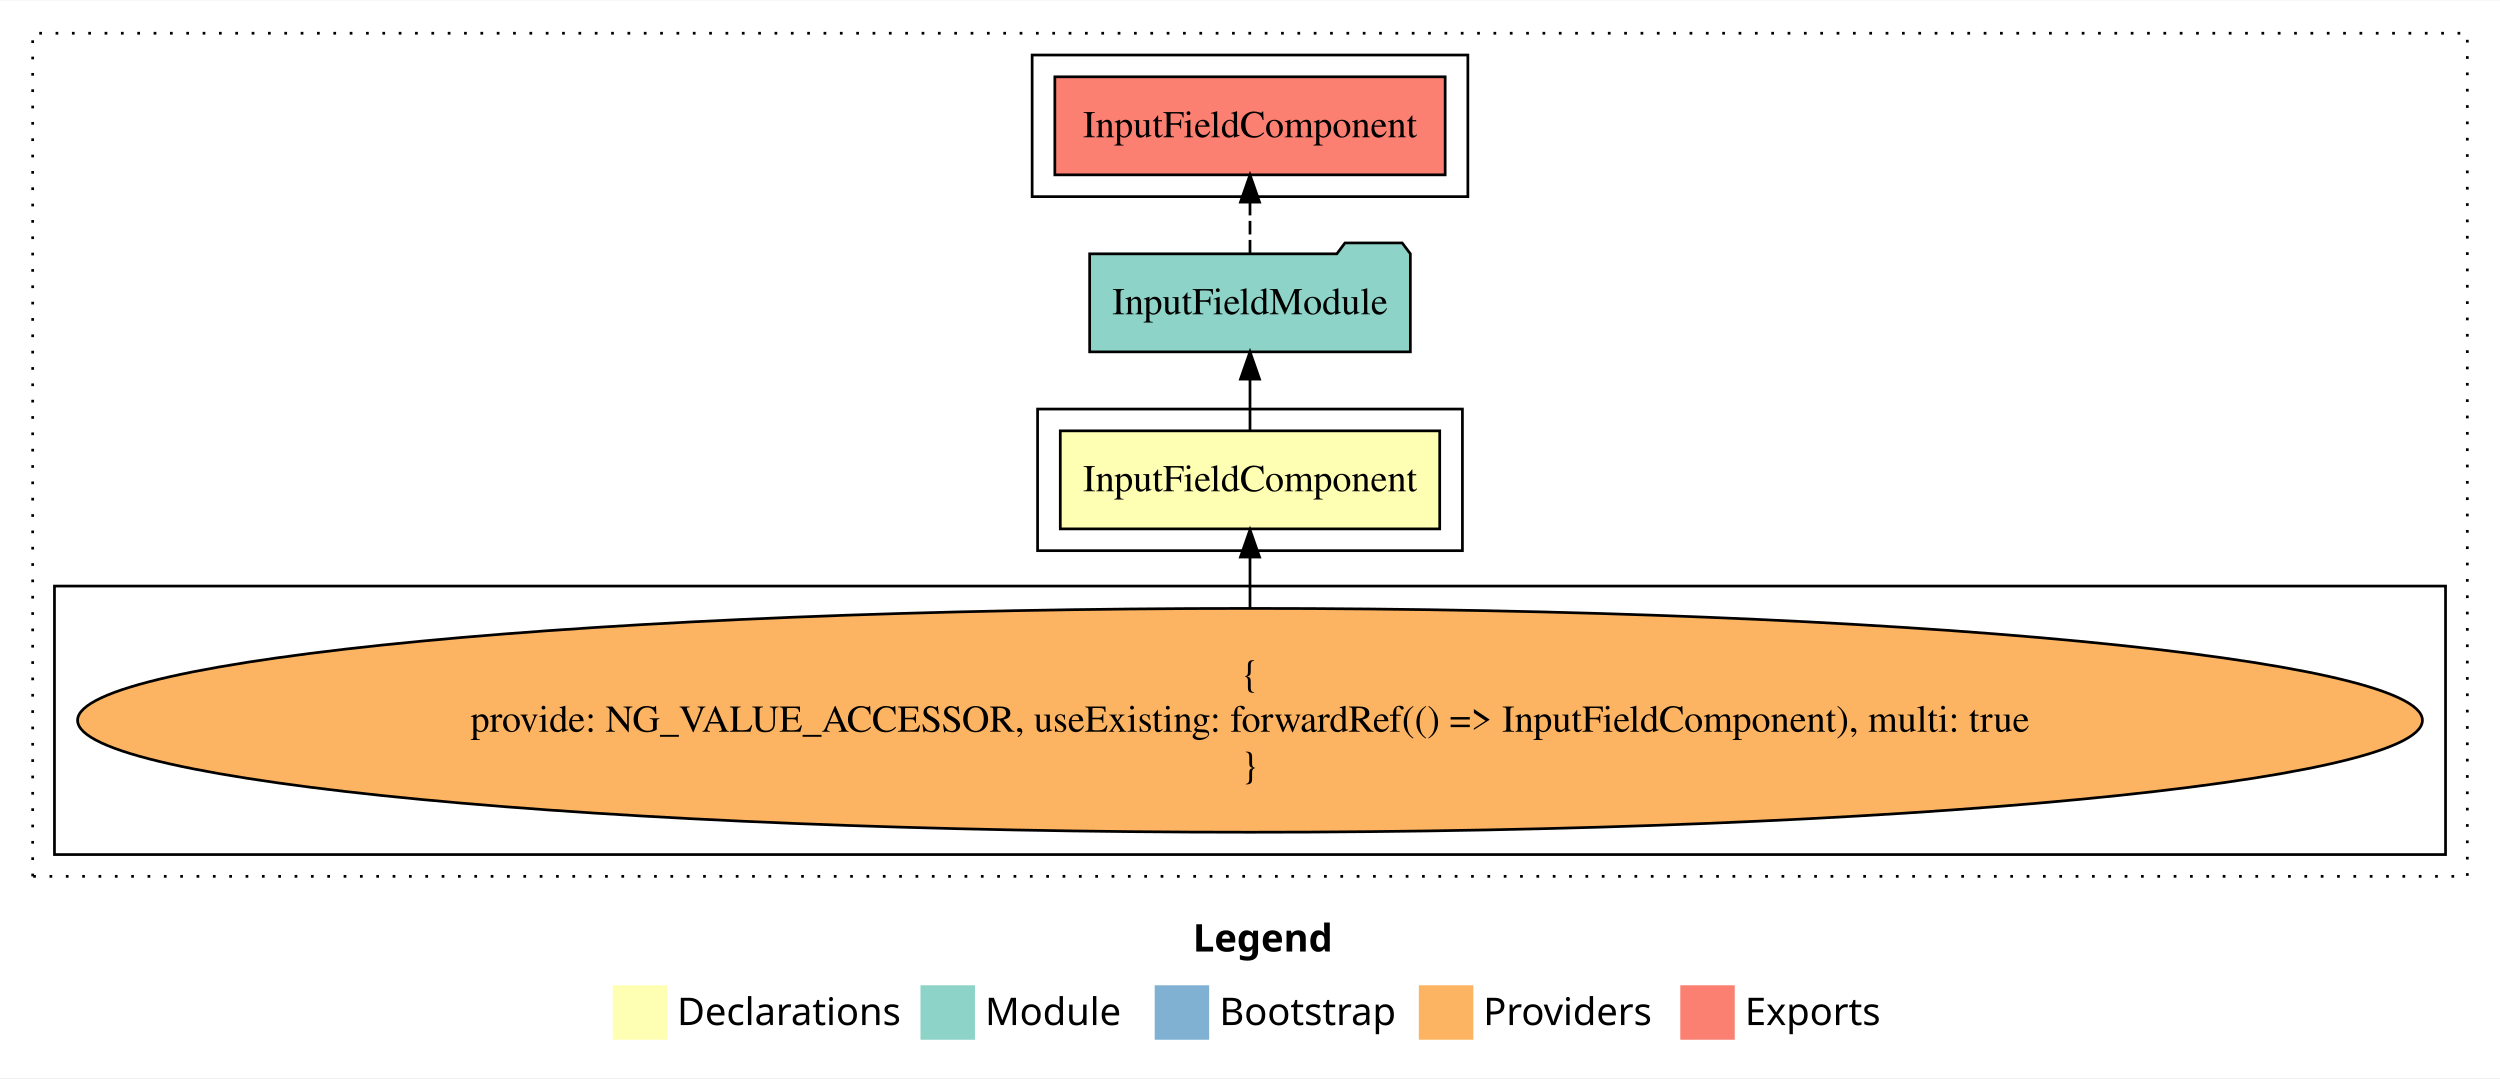
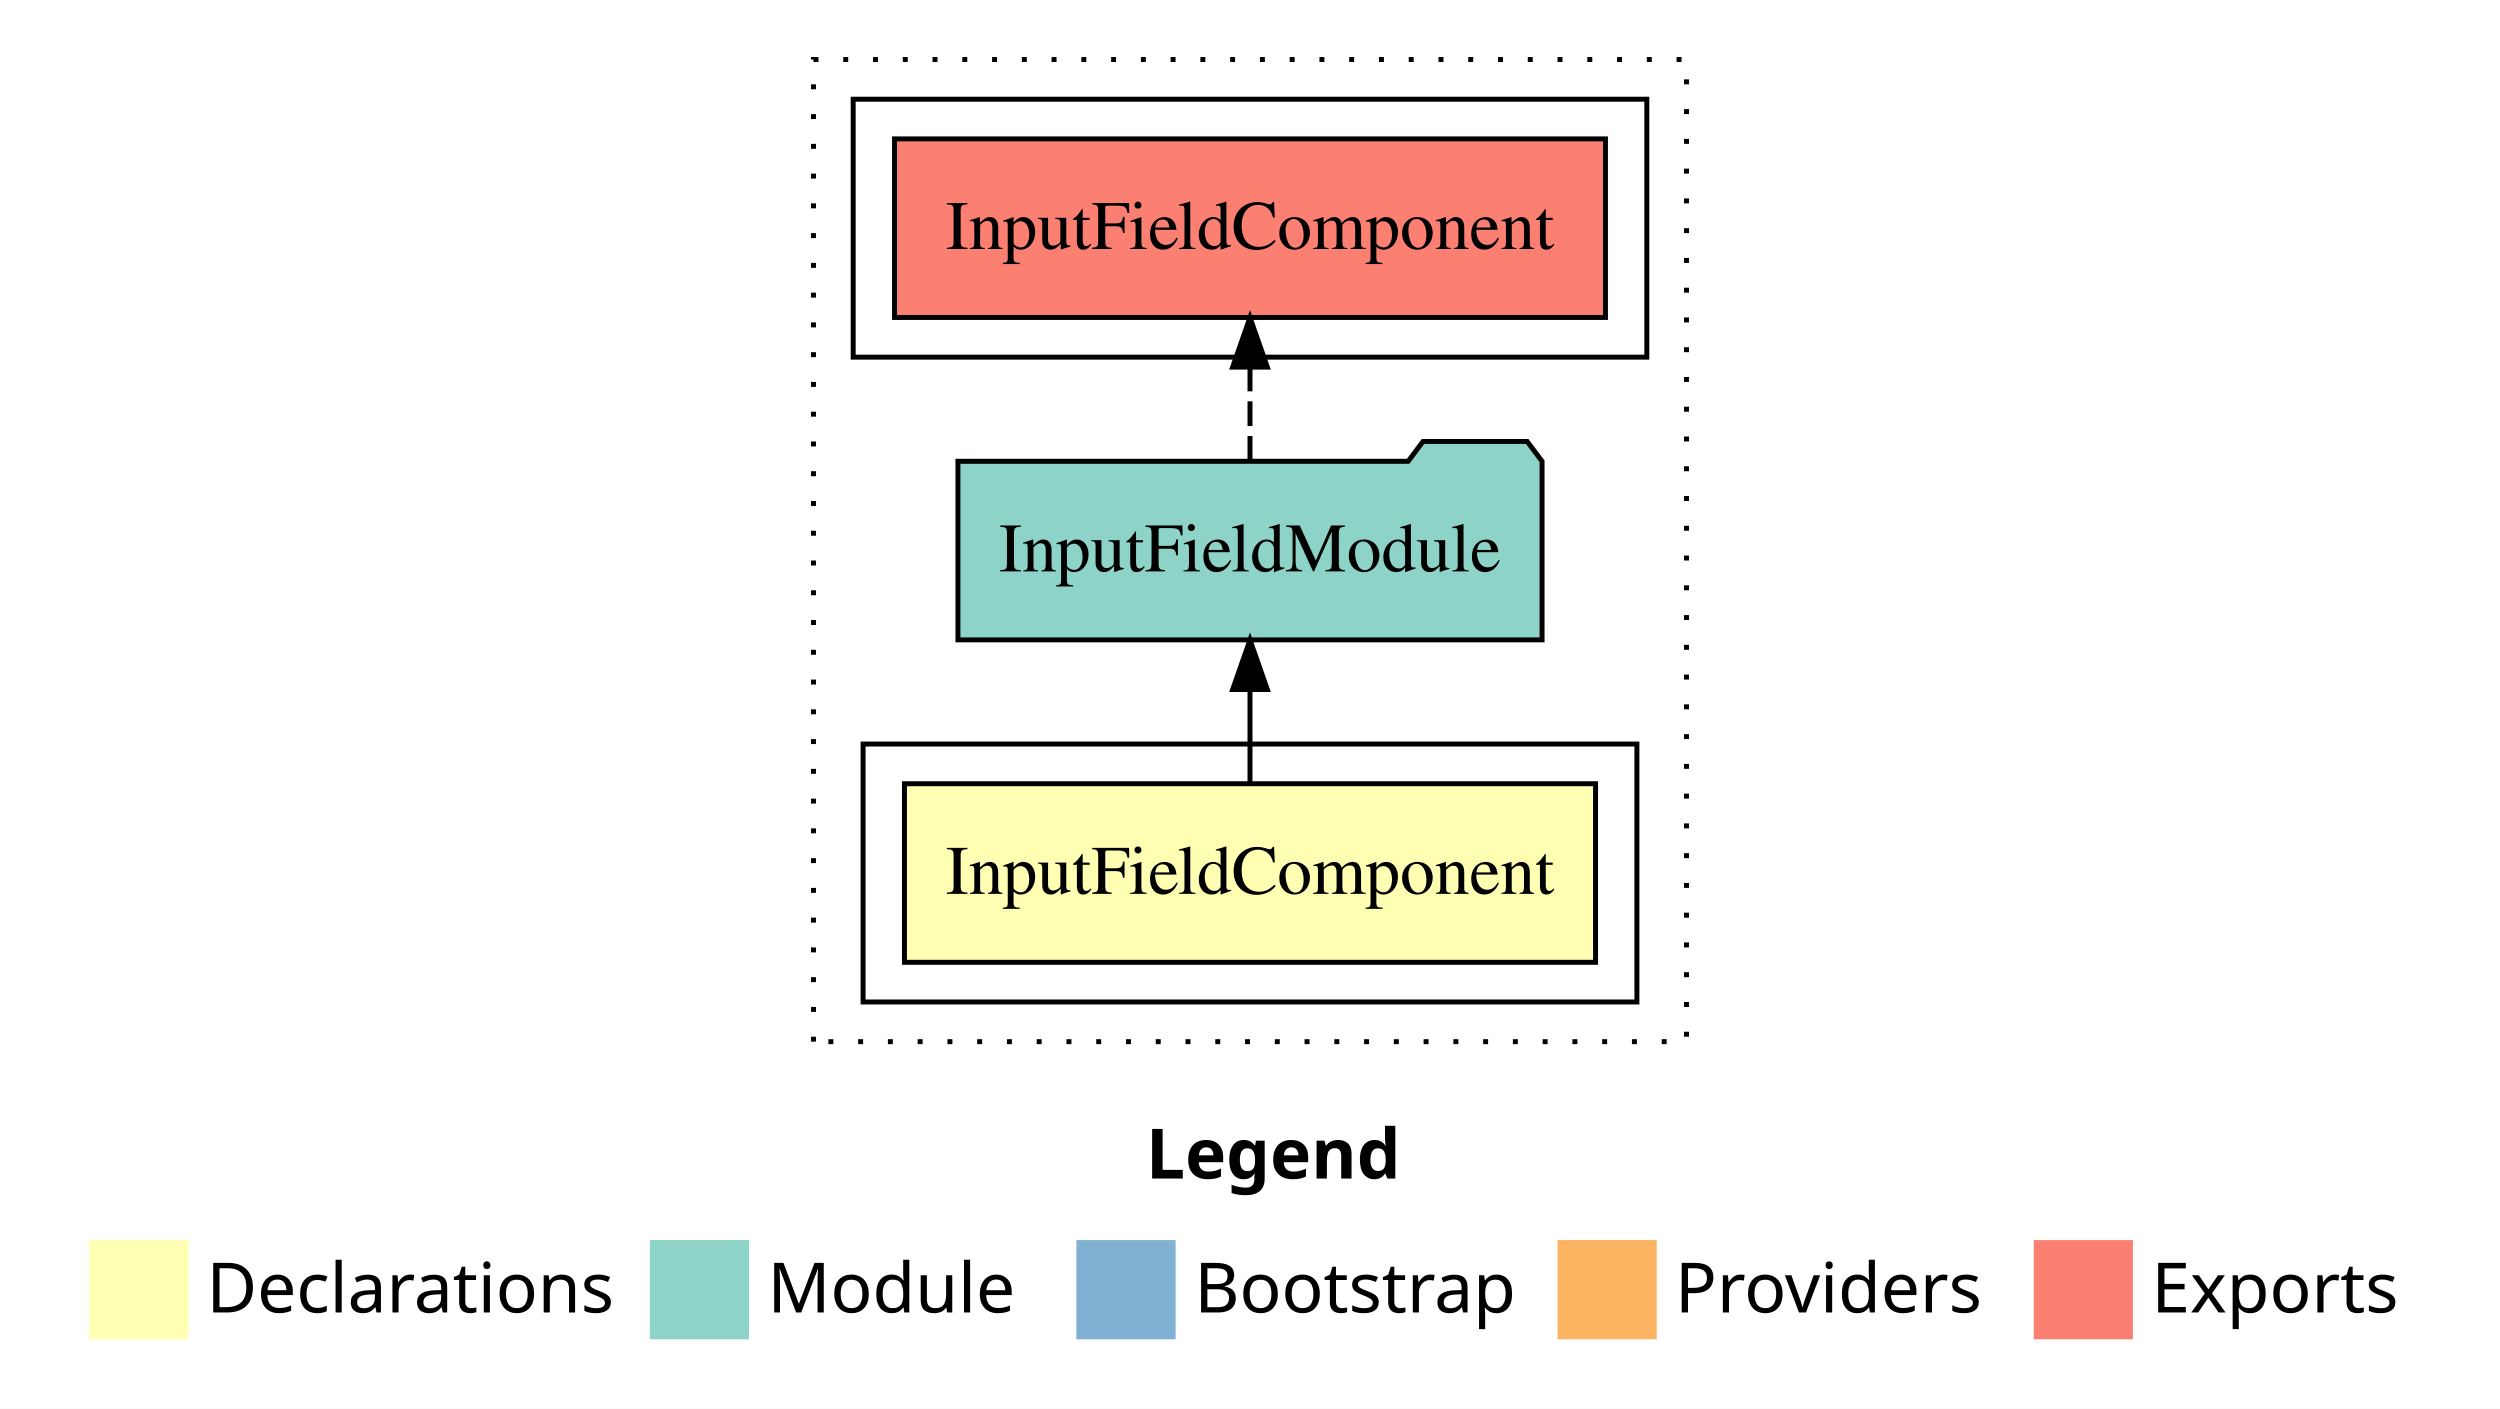
- <svg xmlns="http://www.w3.org/2000/svg" width="918pt" height="396pt" viewBox="0.00 0.00 918.00 395.59">
-   <g id="graph0" class="graph" transform="scale(1 1) rotate(0) translate(4 391.5901)">
-     <polygon fill="#ffffff" stroke="transparent" points="-4,4 -4,-391.59 914,-391.59 914,4 -4,4" />
-     <text text-anchor="start" x="434.009" y="-42.4" font-family="sans-serif" font-weight="bold" font-size="14.00" fill="#000000">Legend</text>
-     <polygon fill="#ffffb3" stroke="transparent" points="221,-10 221,-30 241,-30 241,-10 221,-10" />
-     <text text-anchor="start" x="244.629" y="-15.4" font-family="sans-serif" font-size="14.00" fill="#000000">  Declarations</text>
-     <polygon fill="#8dd3c7" stroke="transparent" points="334,-10 334,-30 354,-30 354,-10 334,-10" />
-     <text text-anchor="start" x="357.725" y="-15.4" font-family="sans-serif" font-size="14.00" fill="#000000">  Module</text>
-     <polygon fill="#80b1d3" stroke="transparent" points="420,-10 420,-30 440,-30 440,-10 420,-10" />
-     <text text-anchor="start" x="443.781" y="-15.4" font-family="sans-serif" font-size="14.00" fill="#000000">  Bootstrap</text>
-     <polygon fill="#fdb462" stroke="transparent" points="517,-10 517,-30 537,-30 537,-10 517,-10" />
-     <text text-anchor="start" x="540.673" y="-15.4" font-family="sans-serif" font-size="14.00" fill="#000000">  Providers</text>
-     <polygon fill="#fb8072" stroke="transparent" points="613,-10 613,-30 633,-30 633,-10 613,-10" />
-     <text text-anchor="start" x="636.726" y="-15.4" font-family="sans-serif" font-size="14.00" fill="#000000">  Exports</text>
+ <svg xmlns="http://www.w3.org/2000/svg" width="504pt" height="284pt" viewBox="0.00 0.00 504.00 284.00">
+   <g id="graph0" class="graph" transform="scale(1 1) rotate(0) translate(4 280)">
+     <polygon fill="#ffffff" stroke="transparent" points="-4,4 -4,-280 500,-280 500,4 -4,4" />
+     <text text-anchor="start" x="227.009" y="-42.4" font-family="sans-serif" font-weight="bold" font-size="14.00" fill="#000000">Legend</text>
+     <polygon fill="#ffffb3" stroke="transparent" points="14,-10 14,-30 34,-30 34,-10 14,-10" />
+     <text text-anchor="start" x="37.629" y="-15.4" font-family="sans-serif" font-size="14.00" fill="#000000">  Declarations</text>
+     <polygon fill="#8dd3c7" stroke="transparent" points="127,-10 127,-30 147,-30 147,-10 127,-10" />
+     <text text-anchor="start" x="150.725" y="-15.4" font-family="sans-serif" font-size="14.00" fill="#000000">  Module</text>
+     <polygon fill="#80b1d3" stroke="transparent" points="213,-10 213,-30 233,-30 233,-10 213,-10" />
+     <text text-anchor="start" x="236.781" y="-15.4" font-family="sans-serif" font-size="14.00" fill="#000000">  Bootstrap</text>
+     <polygon fill="#fdb462" stroke="transparent" points="310,-10 310,-30 330,-30 330,-10 310,-10" />
+     <text text-anchor="start" x="333.673" y="-15.4" font-family="sans-serif" font-size="14.00" fill="#000000">  Providers</text>
+     <polygon fill="#fb8072" stroke="transparent" points="406,-10 406,-30 426,-30 426,-10 406,-10" />
+     <text text-anchor="start" x="429.726" y="-15.4" font-family="sans-serif" font-size="14.00" fill="#000000">  Exports</text>
    <g id="clust1" class="cluster">
-       <polygon fill="none" stroke="#000000" stroke-dasharray="1,5" points="8,-70 8,-379.59 902,-379.59 902,-70 8,-70" />
+       <polygon fill="none" stroke="#000000" stroke-dasharray="1,5" points="160,-70 160,-268 336,-268 336,-70 160,-70" />
    </g>
    <g id="clust2" class="cluster">
-       <polygon fill="none" stroke="#000000" points="377,-189.59 377,-241.59 533,-241.59 533,-189.59 377,-189.59" />
-     </g>
-     <g id="clust3" class="cluster">
-       <polygon fill="none" stroke="#000000" points="16,-78 16,-176.59 894,-176.59 894,-78 16,-78" />
+       <polygon fill="none" stroke="#000000" points="170,-78 170,-130 326,-130 326,-78 170,-78" />
    </g>
    <g id="clust5" class="cluster">
-       <polygon fill="none" stroke="#000000" points="375,-319.59 375,-371.59 535,-371.59 535,-319.59 375,-319.59" />
+       <polygon fill="none" stroke="#000000" points="168,-208 168,-260 328,-260 328,-208 168,-208" />
    </g>
    <g id="node1" class="node">
-       <polygon fill="#ffffb3" stroke="#000000" points="524.662,-233.59 385.338,-233.59 385.338,-197.59 524.662,-197.59 524.662,-233.59" />
-       <text text-anchor="middle" x="455" y="-211.39" font-family="Times,serif" font-size="14.00" fill="#000000">InputFieldComponent</text>
+       <polygon fill="#ffffb3" stroke="#000000" points="317.662,-122 178.338,-122 178.338,-86 317.662,-86 317.662,-122" />
+       <text text-anchor="middle" x="248" y="-99.8" font-family="Times,serif" font-size="14.00" fill="#000000">InputFieldComponent</text>
    </g>
    <g id="node2" class="node">
-       <polygon fill="#8dd3c7" stroke="#000000" points="513.88,-298.59 510.88,-302.59 489.88,-302.59 486.88,-298.59 396.12,-298.59 396.12,-262.59 513.88,-262.59 513.88,-298.59" />
-       <text text-anchor="middle" x="455" y="-276.39" font-family="Times,serif" font-size="14.00" fill="#000000">InputFieldModule</text>
+       <polygon fill="#8dd3c7" stroke="#000000" points="306.88,-187 303.88,-191 282.88,-191 279.88,-187 189.12,-187 189.12,-151 306.88,-151 306.88,-187" />
+       <text text-anchor="middle" x="248" y="-164.8" font-family="Times,serif" font-size="14.00" fill="#000000">InputFieldModule</text>
    </g>
    <g id="edge1" class="edge">
-       <path fill="none" stroke="#000000" d="M455,-233.696C455,-233.696 455,-252.581 455,-252.581" />
-       <polygon fill="#000000" stroke="#000000" points="451.5,-252.581 455,-262.581 458.5,-252.581 451.5,-252.581" />
-     </g>
-     <g id="node4" class="node">
-       <polygon fill="#fb8072" stroke="#000000" points="526.662,-363.59 383.338,-363.59 383.338,-327.59 526.662,-327.59 526.662,-363.59" />
-       <text text-anchor="middle" x="455" y="-341.39" font-family="Times,serif" font-size="14.00" fill="#000000">InputFieldComponent </text>
-     </g>
-     <g id="edge3" class="edge">
-       <path fill="none" stroke="#000000" stroke-dasharray="5,2" d="M455,-298.696C455,-298.696 455,-317.581 455,-317.581" />
-       <polygon fill="#000000" stroke="#000000" points="451.5,-317.581 455,-327.581 458.5,-317.581 451.5,-317.581" />
+       <path fill="none" stroke="#000000" d="M248,-122.106C248,-122.106 248,-140.991 248,-140.991" />
+       <polygon fill="#000000" stroke="#000000" points="244.5,-140.991 248,-150.991 251.5,-140.991 244.5,-140.991" />
    </g>
    <g id="node3" class="node">
-       <ellipse fill="#fdb462" stroke="#000000" cx="455" cy="-127.295" rx="430.513" ry="41.091" />
-       <text text-anchor="middle" x="455" y="-139.895" font-family="Times,serif" font-size="14.00" fill="#000000">{</text>
-       <text text-anchor="middle" x="455" y="-123.095" font-family="Times,serif" font-size="14.00" fill="#000000">    provide: NG_VALUE_ACCESSOR, useExisting: forwardRef(() =&gt; InputFieldComponent), multi: true</text>
-       <text text-anchor="middle" x="455" y="-106.295" font-family="Times,serif" font-size="14.00" fill="#000000">}</text>
+       <polygon fill="#fb8072" stroke="#000000" points="319.662,-252 176.338,-252 176.338,-216 319.662,-216 319.662,-252" />
+       <text text-anchor="middle" x="248" y="-229.8" font-family="Times,serif" font-size="14.00" fill="#000000">InputFieldComponent </text>
    </g>
    <g id="edge2" class="edge">
-       <path fill="none" stroke="#000000" d="M455,-168.599C455,-168.599 455,-187.255 455,-187.255" />
-       <polygon fill="#000000" stroke="#000000" points="451.5,-187.255 455,-197.255 458.5,-187.255 451.5,-187.255" />
+       <path fill="none" stroke="#000000" stroke-dasharray="5,2" d="M248,-187.106C248,-187.106 248,-205.991 248,-205.991" />
+       <polygon fill="#000000" stroke="#000000" points="244.5,-205.991 248,-215.991 251.5,-205.991 244.5,-205.991" />
    </g>
  </g>
</svg>
